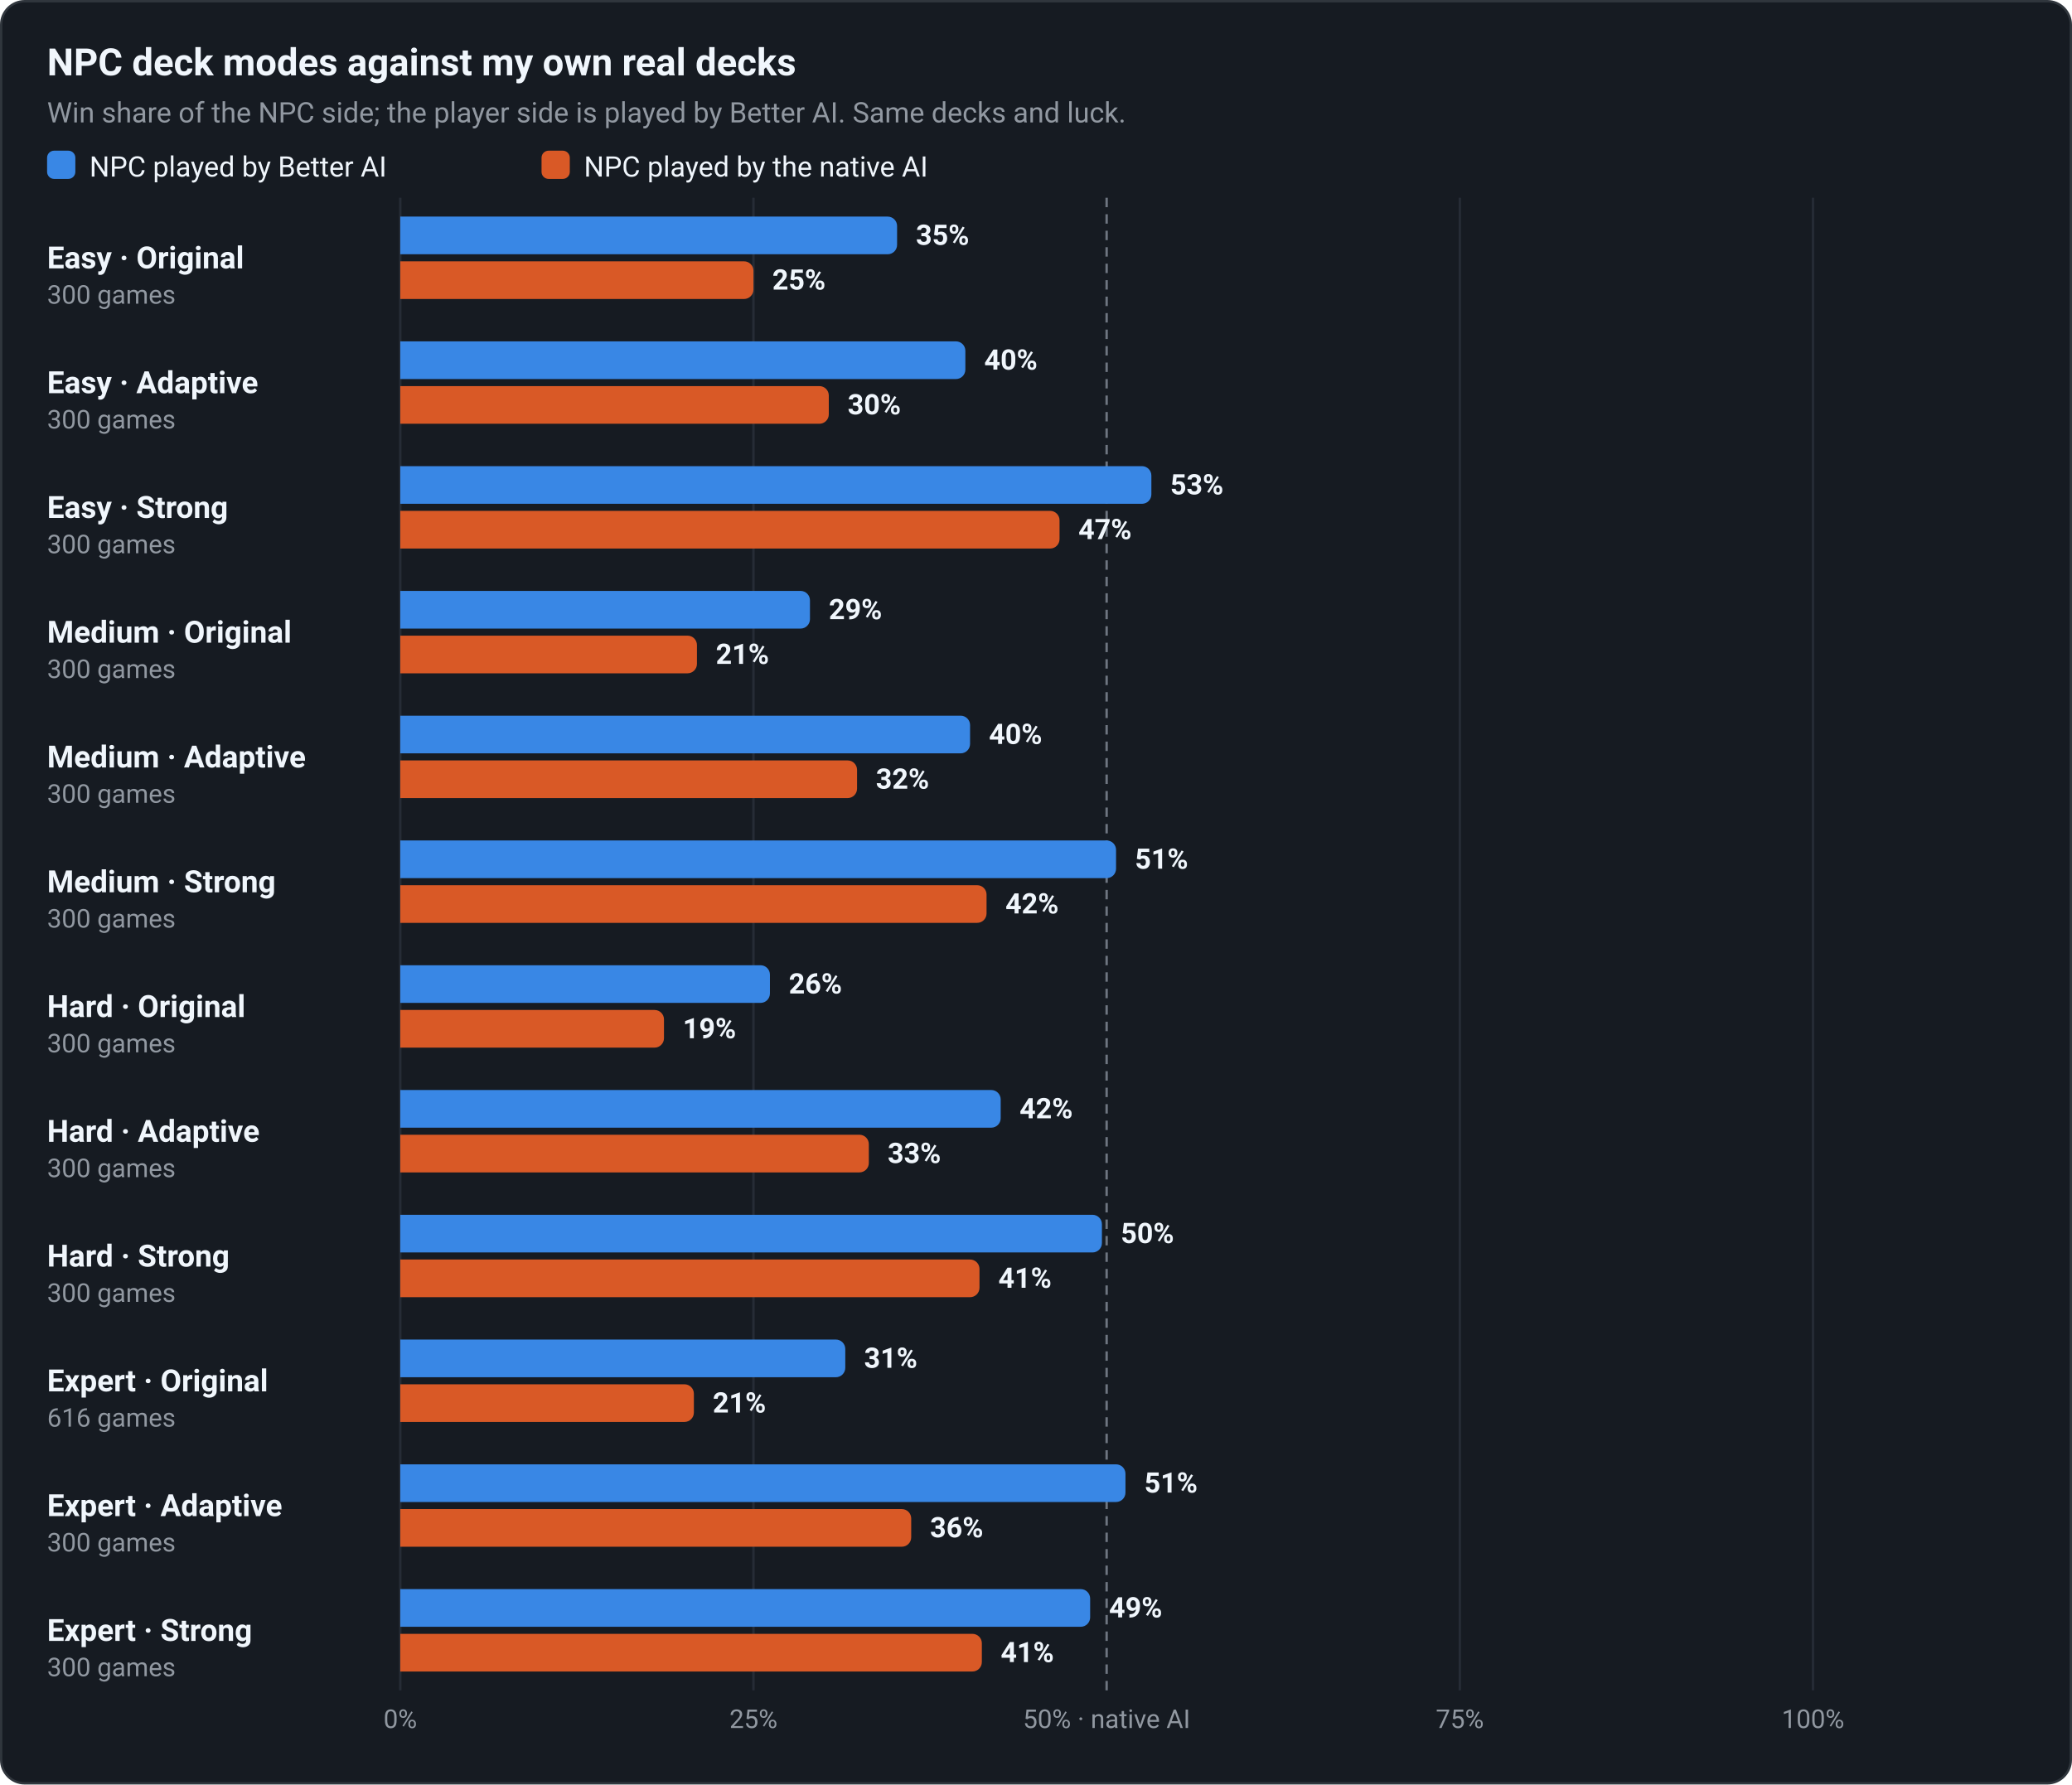
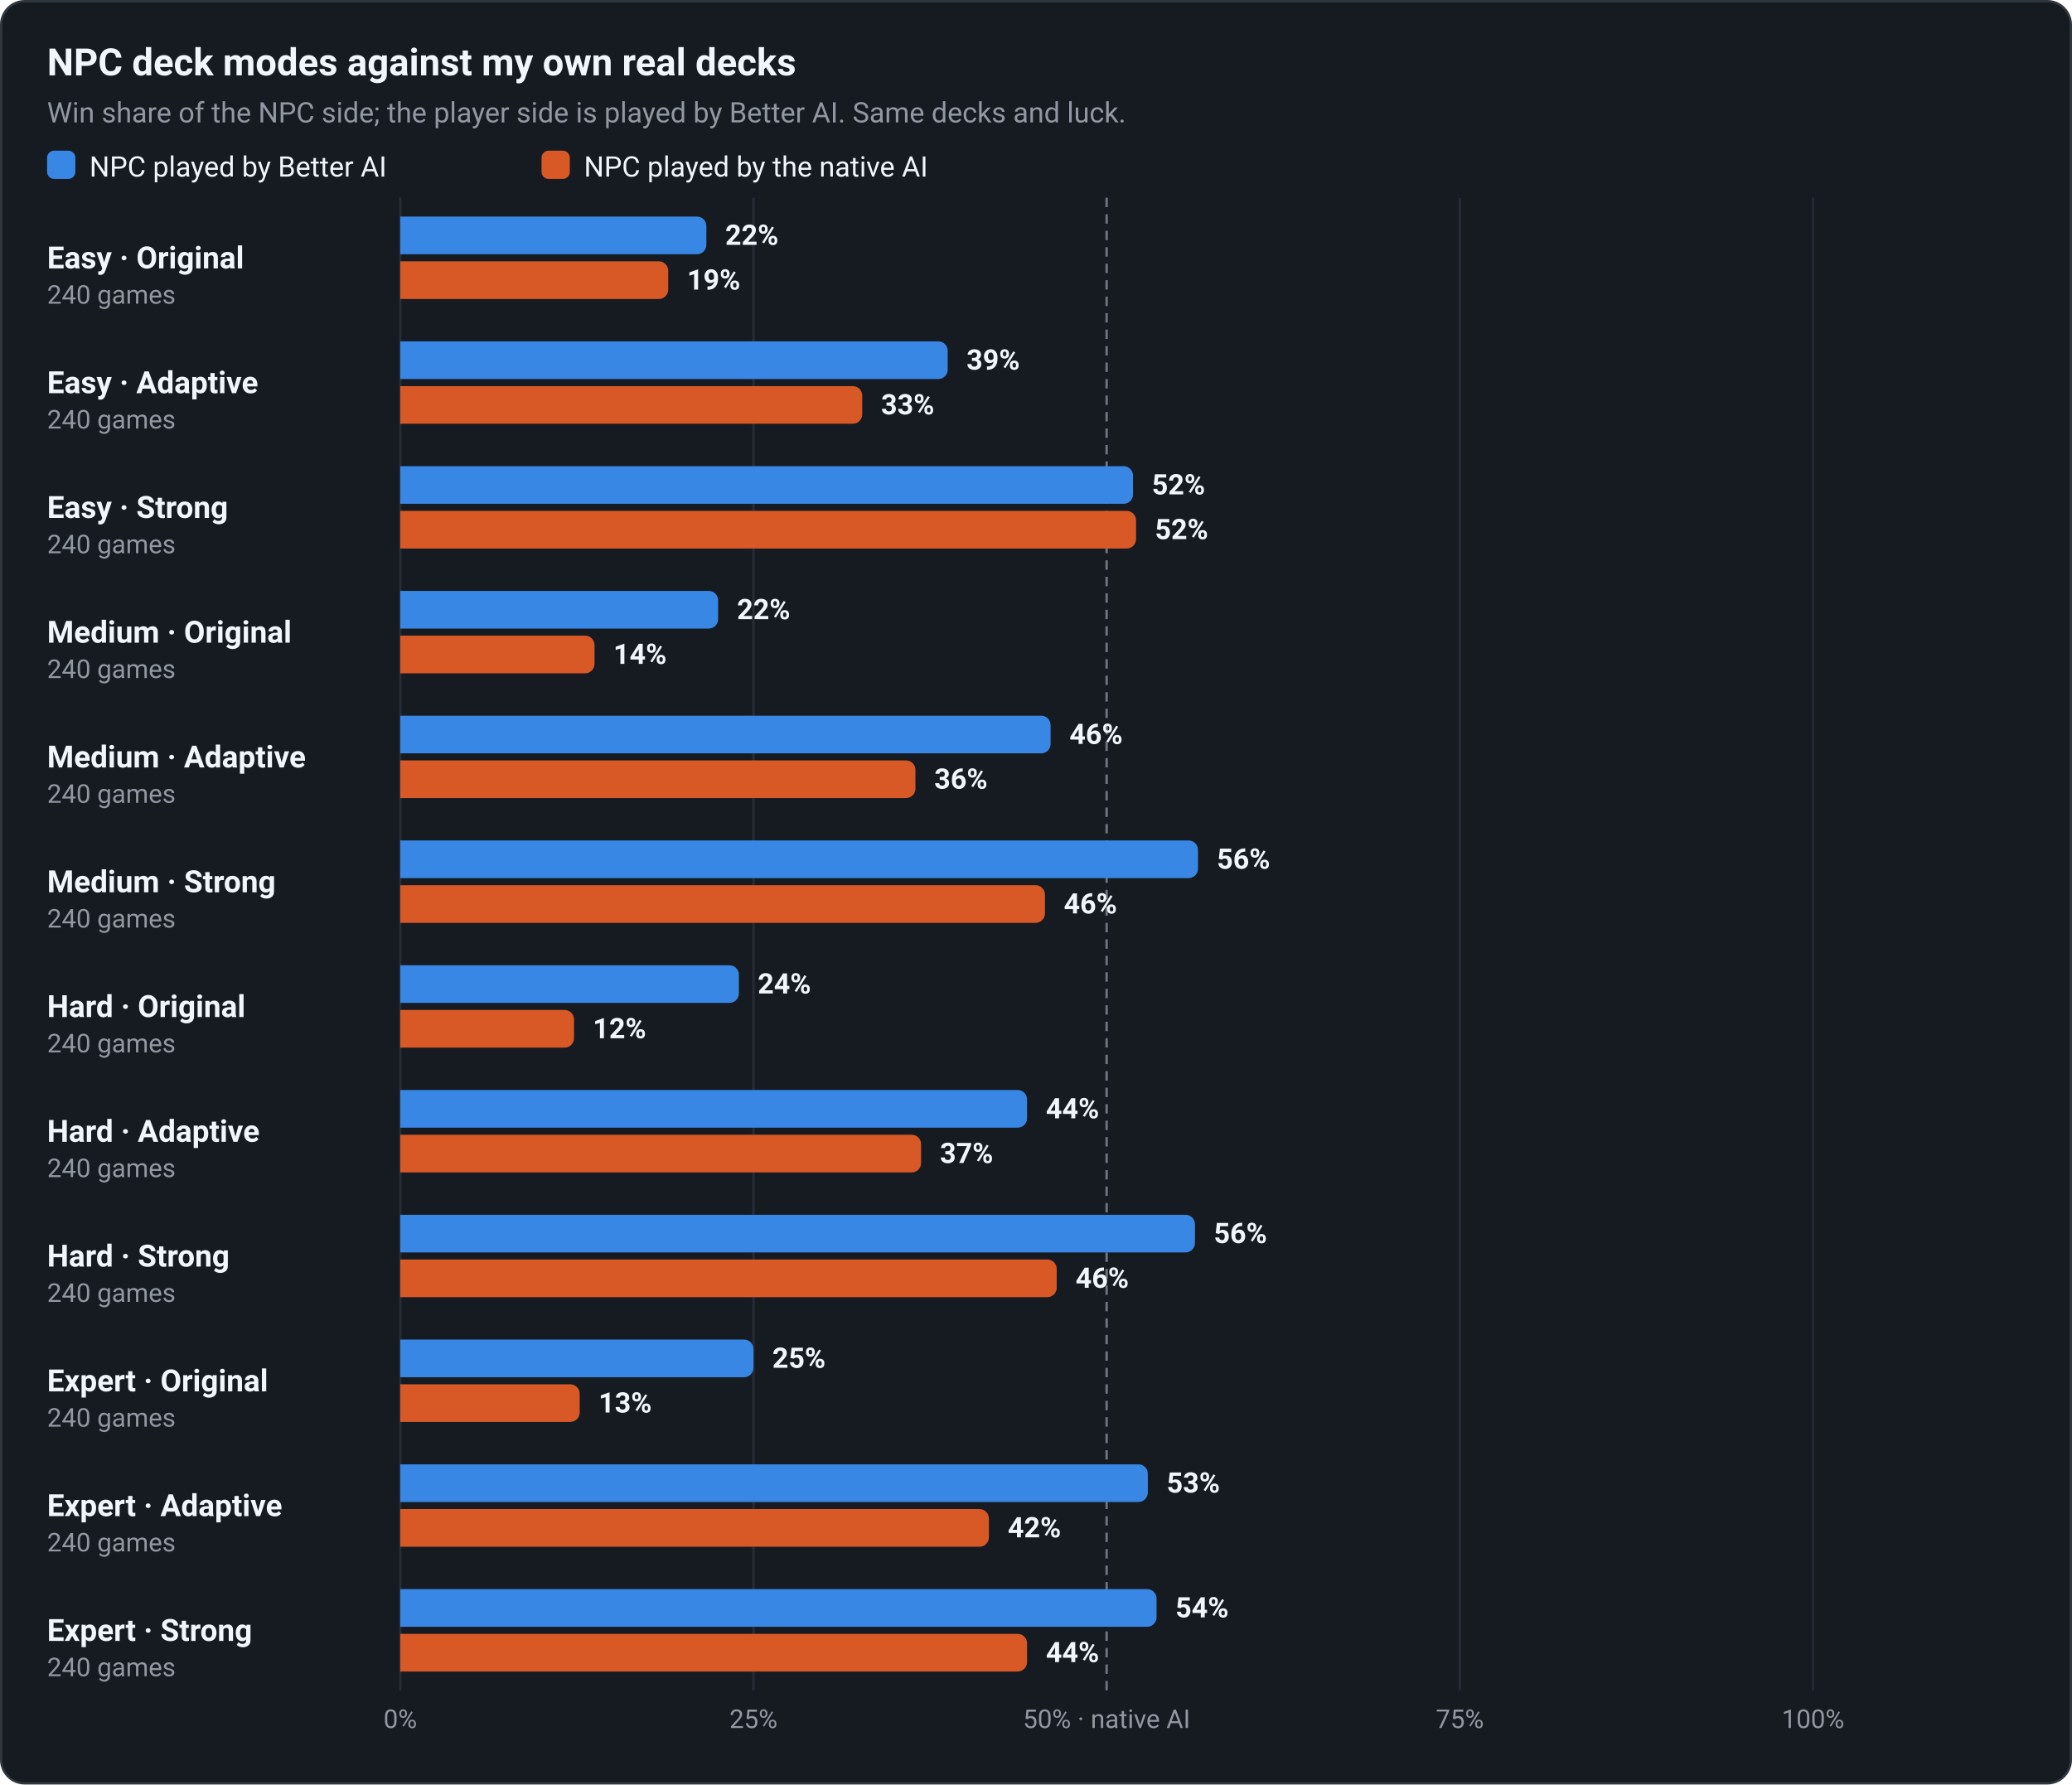
<svg xmlns="http://www.w3.org/2000/svg" width="880" height="758" viewBox="0 0 880 758" font-family="system-ui,-apple-system,'Segoe UI',Roboto,Helvetica,Arial,sans-serif" role="img" aria-label="NPC deck modes against my own real decks">
  <rect x="0.5" y="0.5" width="879" height="757" rx="10" fill="#161b22" stroke="#30363d" />
  <text x="20.0" y="32.0" fill="#f0f6fc" font-size="16" font-weight="600" text-anchor="start">NPC deck modes against my own real decks</text>
  <text x="20.0" y="52.0" fill="#9198a1" font-size="12" font-weight="400" text-anchor="start">Win share of the NPC side; the player side is played by Better AI. Same decks and luck.</text>
  <line x1="170.0" y1="84" x2="170.0" y2="718" stroke="#262c36" stroke-width="1" />
  <text x="170.0" y="734.0" fill="#9198a1" font-size="11" font-weight="400" text-anchor="middle">0%</text>
  <line x1="320.0" y1="84" x2="320.0" y2="718" stroke="#262c36" stroke-width="1" />
  <text x="320.0" y="734.0" fill="#9198a1" font-size="11" font-weight="400" text-anchor="middle">25%</text>
  <line x1="470.0" y1="84" x2="470.0" y2="718" stroke="#6e7681" stroke-width="1" stroke-dasharray="4 3" />
  <text x="470.0" y="734.0" fill="#9198a1" font-size="11" font-weight="400" text-anchor="middle">50% · native AI</text>
  <line x1="620.0" y1="84" x2="620.0" y2="718" stroke="#262c36" stroke-width="1" />
  <text x="620.0" y="734.0" fill="#9198a1" font-size="11" font-weight="400" text-anchor="middle">75%</text>
  <line x1="770.0" y1="84" x2="770.0" y2="718" stroke="#262c36" stroke-width="1" />
  <text x="770.0" y="734.0" fill="#9198a1" font-size="11" font-weight="400" text-anchor="middle">100%</text>
  <rect x="20" y="64" width="12" height="12" rx="3" fill="#3987e5" />
  <text x="38.0" y="75.0" fill="#f0f6fc" font-size="12" font-weight="400" text-anchor="start">NPC played by Better AI</text>
  <rect x="230" y="64" width="12" height="12" rx="3" fill="#d95926" />
  <text x="248.0" y="75.0" fill="#f0f6fc" font-size="12" font-weight="400" text-anchor="start">NPC played by the native AI</text>
  <text x="20.0" y="114.0" fill="#f0f6fc" font-size="13" font-weight="600" text-anchor="start">Easy · Original</text>
-   <text x="20.0" y="129.0" fill="#9198a1" font-size="11" font-weight="400" text-anchor="start">300 games</text>
-   <path d="M170.0,92.0 H377.0 A4,4 0 0 1 381.0,96.0 V104.0 A4,4 0 0 1 377.0,108.0 H170.0 Z" fill="#3987e5" />
-   <text x="389.0" y="104.0" fill="#f0f6fc" font-size="12" font-weight="600" text-anchor="start">35%</text>
-   <path d="M170.0,111.0 H316.0 A4,4 0 0 1 320.0,115.0 V123.0 A4,4 0 0 1 316.0,127.0 H170.0 Z" fill="#d95926" />
-   <text x="328.0" y="123.0" fill="#f0f6fc" font-size="12" font-weight="600" text-anchor="start">25%</text>
+   <text x="20.0" y="129.0" fill="#9198a1" font-size="11" font-weight="400" text-anchor="start">240 games</text>
+   <path d="M170.0,92.0 H296.0 A4,4 0 0 1 300.0,96.0 V104.0 A4,4 0 0 1 296.0,108.0 H170.0 Z" fill="#3987e5" />
+   <text x="308.0" y="104.0" fill="#f0f6fc" font-size="12" font-weight="600" text-anchor="start">22%</text>
+   <path d="M170.0,111.0 H279.8 A4,4 0 0 1 283.8,115.0 V123.0 A4,4 0 0 1 279.8,127.0 H170.0 Z" fill="#d95926" />
+   <text x="291.8" y="123.0" fill="#f0f6fc" font-size="12" font-weight="600" text-anchor="start">19%</text>
  <text x="20.0" y="167.0" fill="#f0f6fc" font-size="13" font-weight="600" text-anchor="start">Easy · Adaptive</text>
-   <text x="20.0" y="182.0" fill="#9198a1" font-size="11" font-weight="400" text-anchor="start">300 games</text>
-   <path d="M170.0,145.0 H406.0 A4,4 0 0 1 410.0,149.0 V157.0 A4,4 0 0 1 406.0,161.0 H170.0 Z" fill="#3987e5" />
-   <text x="418.0" y="157.0" fill="#f0f6fc" font-size="12" font-weight="600" text-anchor="start">40%</text>
-   <path d="M170.0,164.0 H348.0 A4,4 0 0 1 352.0,168.0 V176.0 A4,4 0 0 1 348.0,180.0 H170.0 Z" fill="#d95926" />
-   <text x="360.0" y="176.0" fill="#f0f6fc" font-size="12" font-weight="600" text-anchor="start">30%</text>
+   <text x="20.0" y="182.0" fill="#9198a1" font-size="11" font-weight="400" text-anchor="start">240 games</text>
+   <path d="M170.0,145.0 H398.5 A4,4 0 0 1 402.5,149.0 V157.0 A4,4 0 0 1 398.5,161.0 H170.0 Z" fill="#3987e5" />
+   <text x="410.5" y="157.0" fill="#f0f6fc" font-size="12" font-weight="600" text-anchor="start">39%</text>
+   <path d="M170.0,164.0 H362.2 A4,4 0 0 1 366.2,168.0 V176.0 A4,4 0 0 1 362.2,180.0 H170.0 Z" fill="#d95926" />
+   <text x="374.2" y="176.0" fill="#f0f6fc" font-size="12" font-weight="600" text-anchor="start">33%</text>
  <text x="20.0" y="220.0" fill="#f0f6fc" font-size="13" font-weight="600" text-anchor="start">Easy · Strong</text>
-   <text x="20.0" y="235.0" fill="#9198a1" font-size="11" font-weight="400" text-anchor="start">300 games</text>
-   <path d="M170.0,198.0 H485.0 A4,4 0 0 1 489.0,202.0 V210.0 A4,4 0 0 1 485.0,214.0 H170.0 Z" fill="#3987e5" />
-   <text x="497.0" y="210.0" fill="#f0f6fc" font-size="12" font-weight="600" text-anchor="start">53%</text>
-   <path d="M170.0,217.0 H446.0 A4,4 0 0 1 450.0,221.0 V229.0 A4,4 0 0 1 446.0,233.0 H170.0 Z" fill="#d95926" />
-   <text x="458.0" y="229.0" fill="#f0f6fc" font-size="12" font-weight="600" text-anchor="start">47%</text>
+   <text x="20.0" y="235.0" fill="#9198a1" font-size="11" font-weight="400" text-anchor="start">240 games</text>
+   <path d="M170.0,198.0 H477.2 A4,4 0 0 1 481.2,202.0 V210.0 A4,4 0 0 1 477.2,214.0 H170.0 Z" fill="#3987e5" />
+   <text x="489.2" y="210.0" fill="#f0f6fc" font-size="12" font-weight="600" text-anchor="start">52%</text>
+   <path d="M170.0,217.0 H478.5 A4,4 0 0 1 482.5,221.0 V229.0 A4,4 0 0 1 478.5,233.0 H170.0 Z" fill="#d95926" />
+   <text x="490.5" y="229.0" fill="#f0f6fc" font-size="12" font-weight="600" text-anchor="start">52%</text>
  <text x="20.0" y="273.0" fill="#f0f6fc" font-size="13" font-weight="600" text-anchor="start">Medium · Original</text>
-   <text x="20.0" y="288.0" fill="#9198a1" font-size="11" font-weight="400" text-anchor="start">300 games</text>
-   <path d="M170.0,251.0 H340.0 A4,4 0 0 1 344.0,255.0 V263.0 A4,4 0 0 1 340.0,267.0 H170.0 Z" fill="#3987e5" />
-   <text x="352.0" y="263.0" fill="#f0f6fc" font-size="12" font-weight="600" text-anchor="start">29%</text>
-   <path d="M170.0,270.0 H292.0 A4,4 0 0 1 296.0,274.0 V282.0 A4,4 0 0 1 292.0,286.0 H170.0 Z" fill="#d95926" />
-   <text x="304.0" y="282.0" fill="#f0f6fc" font-size="12" font-weight="600" text-anchor="start">21%</text>
+   <text x="20.0" y="288.0" fill="#9198a1" font-size="11" font-weight="400" text-anchor="start">240 games</text>
+   <path d="M170.0,251.0 H301.0 A4,4 0 0 1 305.0,255.0 V263.0 A4,4 0 0 1 301.0,267.0 H170.0 Z" fill="#3987e5" />
+   <text x="313.0" y="263.0" fill="#f0f6fc" font-size="12" font-weight="600" text-anchor="start">22%</text>
+   <path d="M170.0,270.0 H248.5 A4,4 0 0 1 252.5,274.0 V282.0 A4,4 0 0 1 248.5,286.0 H170.0 Z" fill="#d95926" />
+   <text x="260.5" y="282.0" fill="#f0f6fc" font-size="12" font-weight="600" text-anchor="start">14%</text>
  <text x="20.0" y="326.0" fill="#f0f6fc" font-size="13" font-weight="600" text-anchor="start">Medium · Adaptive</text>
-   <text x="20.0" y="341.0" fill="#9198a1" font-size="11" font-weight="400" text-anchor="start">300 games</text>
-   <path d="M170.0,304.0 H408.0 A4,4 0 0 1 412.0,308.0 V316.0 A4,4 0 0 1 408.0,320.0 H170.0 Z" fill="#3987e5" />
-   <text x="420.0" y="316.0" fill="#f0f6fc" font-size="12" font-weight="600" text-anchor="start">40%</text>
-   <path d="M170.0,323.0 H360.0 A4,4 0 0 1 364.0,327.0 V335.0 A4,4 0 0 1 360.0,339.0 H170.0 Z" fill="#d95926" />
-   <text x="372.0" y="335.0" fill="#f0f6fc" font-size="12" font-weight="600" text-anchor="start">32%</text>
+   <text x="20.0" y="341.0" fill="#9198a1" font-size="11" font-weight="400" text-anchor="start">240 games</text>
+   <path d="M170.0,304.0 H442.2 A4,4 0 0 1 446.2,308.0 V316.0 A4,4 0 0 1 442.2,320.0 H170.0 Z" fill="#3987e5" />
+   <text x="454.2" y="316.0" fill="#f0f6fc" font-size="12" font-weight="600" text-anchor="start">46%</text>
+   <path d="M170.0,323.0 H384.8 A4,4 0 0 1 388.8,327.0 V335.0 A4,4 0 0 1 384.8,339.0 H170.0 Z" fill="#d95926" />
+   <text x="396.8" y="335.0" fill="#f0f6fc" font-size="12" font-weight="600" text-anchor="start">36%</text>
  <text x="20.0" y="379.0" fill="#f0f6fc" font-size="13" font-weight="600" text-anchor="start">Medium · Strong</text>
-   <text x="20.0" y="394.0" fill="#9198a1" font-size="11" font-weight="400" text-anchor="start">300 games</text>
-   <path d="M170.0,357.0 H470.0 A4,4 0 0 1 474.0,361.0 V369.0 A4,4 0 0 1 470.0,373.0 H170.0 Z" fill="#3987e5" />
-   <text x="482.0" y="369.0" fill="#f0f6fc" font-size="12" font-weight="600" text-anchor="start">51%</text>
-   <path d="M170.0,376.0 H415.0 A4,4 0 0 1 419.0,380.0 V388.0 A4,4 0 0 1 415.0,392.0 H170.0 Z" fill="#d95926" />
-   <text x="427.0" y="388.0" fill="#f0f6fc" font-size="12" font-weight="600" text-anchor="start">42%</text>
+   <text x="20.0" y="394.0" fill="#9198a1" font-size="11" font-weight="400" text-anchor="start">240 games</text>
+   <path d="M170.0,357.0 H504.8 A4,4 0 0 1 508.8,361.0 V369.0 A4,4 0 0 1 504.8,373.0 H170.0 Z" fill="#3987e5" />
+   <text x="516.8" y="369.0" fill="#f0f6fc" font-size="12" font-weight="600" text-anchor="start">56%</text>
+   <path d="M170.0,376.0 H439.8 A4,4 0 0 1 443.8,380.0 V388.0 A4,4 0 0 1 439.8,392.0 H170.0 Z" fill="#d95926" />
+   <text x="451.8" y="388.0" fill="#f0f6fc" font-size="12" font-weight="600" text-anchor="start">46%</text>
  <text x="20.0" y="432.0" fill="#f0f6fc" font-size="13" font-weight="600" text-anchor="start">Hard · Original</text>
-   <text x="20.0" y="447.0" fill="#9198a1" font-size="11" font-weight="400" text-anchor="start">300 games</text>
-   <path d="M170.0,410.0 H323.0 A4,4 0 0 1 327.0,414.0 V422.0 A4,4 0 0 1 323.0,426.0 H170.0 Z" fill="#3987e5" />
-   <text x="335.0" y="422.0" fill="#f0f6fc" font-size="12" font-weight="600" text-anchor="start">26%</text>
-   <path d="M170.0,429.0 H278.0 A4,4 0 0 1 282.0,433.0 V441.0 A4,4 0 0 1 278.0,445.0 H170.0 Z" fill="#d95926" />
-   <text x="290.0" y="441.0" fill="#f0f6fc" font-size="12" font-weight="600" text-anchor="start">19%</text>
+   <text x="20.0" y="447.0" fill="#9198a1" font-size="11" font-weight="400" text-anchor="start">240 games</text>
+   <path d="M170.0,410.0 H309.8 A4,4 0 0 1 313.8,414.0 V422.0 A4,4 0 0 1 309.8,426.0 H170.0 Z" fill="#3987e5" />
+   <text x="321.8" y="422.0" fill="#f0f6fc" font-size="12" font-weight="600" text-anchor="start">24%</text>
+   <path d="M170.0,429.0 H239.8 A4,4 0 0 1 243.8,433.0 V441.0 A4,4 0 0 1 239.8,445.0 H170.0 Z" fill="#d95926" />
+   <text x="251.8" y="441.0" fill="#f0f6fc" font-size="12" font-weight="600" text-anchor="start">12%</text>
  <text x="20.0" y="485.0" fill="#f0f6fc" font-size="13" font-weight="600" text-anchor="start">Hard · Adaptive</text>
-   <text x="20.0" y="500.0" fill="#9198a1" font-size="11" font-weight="400" text-anchor="start">300 games</text>
-   <path d="M170.0,463.0 H421.0 A4,4 0 0 1 425.0,467.0 V475.0 A4,4 0 0 1 421.0,479.0 H170.0 Z" fill="#3987e5" />
-   <text x="433.0" y="475.0" fill="#f0f6fc" font-size="12" font-weight="600" text-anchor="start">42%</text>
-   <path d="M170.0,482.0 H365.0 A4,4 0 0 1 369.0,486.0 V494.0 A4,4 0 0 1 365.0,498.0 H170.0 Z" fill="#d95926" />
-   <text x="377.0" y="494.0" fill="#f0f6fc" font-size="12" font-weight="600" text-anchor="start">33%</text>
+   <text x="20.0" y="500.0" fill="#9198a1" font-size="11" font-weight="400" text-anchor="start">240 games</text>
+   <path d="M170.0,463.0 H432.2 A4,4 0 0 1 436.2,467.0 V475.0 A4,4 0 0 1 432.2,479.0 H170.0 Z" fill="#3987e5" />
+   <text x="444.2" y="475.0" fill="#f0f6fc" font-size="12" font-weight="600" text-anchor="start">44%</text>
+   <path d="M170.0,482.0 H387.2 A4,4 0 0 1 391.2,486.0 V494.0 A4,4 0 0 1 387.2,498.0 H170.0 Z" fill="#d95926" />
+   <text x="399.2" y="494.0" fill="#f0f6fc" font-size="12" font-weight="600" text-anchor="start">37%</text>
  <text x="20.0" y="538.0" fill="#f0f6fc" font-size="13" font-weight="600" text-anchor="start">Hard · Strong</text>
-   <text x="20.0" y="553.0" fill="#9198a1" font-size="11" font-weight="400" text-anchor="start">300 games</text>
-   <path d="M170.0,516.0 H464.0 A4,4 0 0 1 468.0,520.0 V528.0 A4,4 0 0 1 464.0,532.0 H170.0 Z" fill="#3987e5" />
-   <text x="476.0" y="528.0" fill="#f0f6fc" font-size="12" font-weight="600" text-anchor="start">50%</text>
-   <path d="M170.0,535.0 H412.0 A4,4 0 0 1 416.0,539.0 V547.0 A4,4 0 0 1 412.0,551.0 H170.0 Z" fill="#d95926" />
-   <text x="424.0" y="547.0" fill="#f0f6fc" font-size="12" font-weight="600" text-anchor="start">41%</text>
+   <text x="20.0" y="553.0" fill="#9198a1" font-size="11" font-weight="400" text-anchor="start">240 games</text>
+   <path d="M170.0,516.0 H503.5 A4,4 0 0 1 507.5,520.0 V528.0 A4,4 0 0 1 503.5,532.0 H170.0 Z" fill="#3987e5" />
+   <text x="515.5" y="528.0" fill="#f0f6fc" font-size="12" font-weight="600" text-anchor="start">56%</text>
+   <path d="M170.0,535.0 H444.8 A4,4 0 0 1 448.8,539.0 V547.0 A4,4 0 0 1 444.8,551.0 H170.0 Z" fill="#d95926" />
+   <text x="456.8" y="547.0" fill="#f0f6fc" font-size="12" font-weight="600" text-anchor="start">46%</text>
  <text x="20.0" y="591.0" fill="#f0f6fc" font-size="13" font-weight="600" text-anchor="start">Expert · Original</text>
-   <text x="20.0" y="606.0" fill="#9198a1" font-size="11" font-weight="400" text-anchor="start">616 games</text>
-   <path d="M170.0,569.0 H355.0 A4,4 0 0 1 359.0,573.0 V581.0 A4,4 0 0 1 355.0,585.0 H170.0 Z" fill="#3987e5" />
-   <text x="367.0" y="581.0" fill="#f0f6fc" font-size="12" font-weight="600" text-anchor="start">31%</text>
-   <path d="M170.0,588.0 H290.7 A4,4 0 0 1 294.7,592.0 V600.0 A4,4 0 0 1 290.7,604.0 H170.0 Z" fill="#d95926" />
-   <text x="302.7" y="600.0" fill="#f0f6fc" font-size="12" font-weight="600" text-anchor="start">21%</text>
+   <text x="20.0" y="606.0" fill="#9198a1" font-size="11" font-weight="400" text-anchor="start">240 games</text>
+   <path d="M170.0,569.0 H316.0 A4,4 0 0 1 320.0,573.0 V581.0 A4,4 0 0 1 316.0,585.0 H170.0 Z" fill="#3987e5" />
+   <text x="328.0" y="581.0" fill="#f0f6fc" font-size="12" font-weight="600" text-anchor="start">25%</text>
+   <path d="M170.0,588.0 H242.2 A4,4 0 0 1 246.2,592.0 V600.0 A4,4 0 0 1 242.2,604.0 H170.0 Z" fill="#d95926" />
+   <text x="254.2" y="600.0" fill="#f0f6fc" font-size="12" font-weight="600" text-anchor="start">13%</text>
  <text x="20.0" y="644.0" fill="#f0f6fc" font-size="13" font-weight="600" text-anchor="start">Expert · Adaptive</text>
-   <text x="20.0" y="659.0" fill="#9198a1" font-size="11" font-weight="400" text-anchor="start">300 games</text>
-   <path d="M170.0,622.0 H474.0 A4,4 0 0 1 478.0,626.0 V634.0 A4,4 0 0 1 474.0,638.0 H170.0 Z" fill="#3987e5" />
-   <text x="486.0" y="634.0" fill="#f0f6fc" font-size="12" font-weight="600" text-anchor="start">51%</text>
-   <path d="M170.0,641.0 H383.0 A4,4 0 0 1 387.0,645.0 V653.0 A4,4 0 0 1 383.0,657.0 H170.0 Z" fill="#d95926" />
-   <text x="395.0" y="653.0" fill="#f0f6fc" font-size="12" font-weight="600" text-anchor="start">36%</text>
+   <text x="20.0" y="659.0" fill="#9198a1" font-size="11" font-weight="400" text-anchor="start">240 games</text>
+   <path d="M170.0,622.0 H483.5 A4,4 0 0 1 487.5,626.0 V634.0 A4,4 0 0 1 483.5,638.0 H170.0 Z" fill="#3987e5" />
+   <text x="495.5" y="634.0" fill="#f0f6fc" font-size="12" font-weight="600" text-anchor="start">53%</text>
+   <path d="M170.0,641.0 H416.0 A4,4 0 0 1 420.0,645.0 V653.0 A4,4 0 0 1 416.0,657.0 H170.0 Z" fill="#d95926" />
+   <text x="428.0" y="653.0" fill="#f0f6fc" font-size="12" font-weight="600" text-anchor="start">42%</text>
  <text x="20.0" y="697.0" fill="#f0f6fc" font-size="13" font-weight="600" text-anchor="start">Expert · Strong</text>
-   <text x="20.0" y="712.0" fill="#9198a1" font-size="11" font-weight="400" text-anchor="start">300 games</text>
-   <path d="M170.0,675.0 H459.0 A4,4 0 0 1 463.0,679.0 V687.0 A4,4 0 0 1 459.0,691.0 H170.0 Z" fill="#3987e5" />
-   <text x="471.0" y="687.0" fill="#f0f6fc" font-size="12" font-weight="600" text-anchor="start">49%</text>
-   <path d="M170.0,694.0 H413.0 A4,4 0 0 1 417.0,698.0 V706.0 A4,4 0 0 1 413.0,710.0 H170.0 Z" fill="#d95926" />
-   <text x="425.0" y="706.0" fill="#f0f6fc" font-size="12" font-weight="600" text-anchor="start">41%</text>
+   <text x="20.0" y="712.0" fill="#9198a1" font-size="11" font-weight="400" text-anchor="start">240 games</text>
+   <path d="M170.0,675.0 H487.2 A4,4 0 0 1 491.2,679.0 V687.0 A4,4 0 0 1 487.2,691.0 H170.0 Z" fill="#3987e5" />
+   <text x="499.2" y="687.0" fill="#f0f6fc" font-size="12" font-weight="600" text-anchor="start">54%</text>
+   <path d="M170.0,694.0 H432.2 A4,4 0 0 1 436.2,698.0 V706.0 A4,4 0 0 1 432.2,710.0 H170.0 Z" fill="#d95926" />
+   <text x="444.2" y="706.0" fill="#f0f6fc" font-size="12" font-weight="600" text-anchor="start">44%</text>
</svg>
